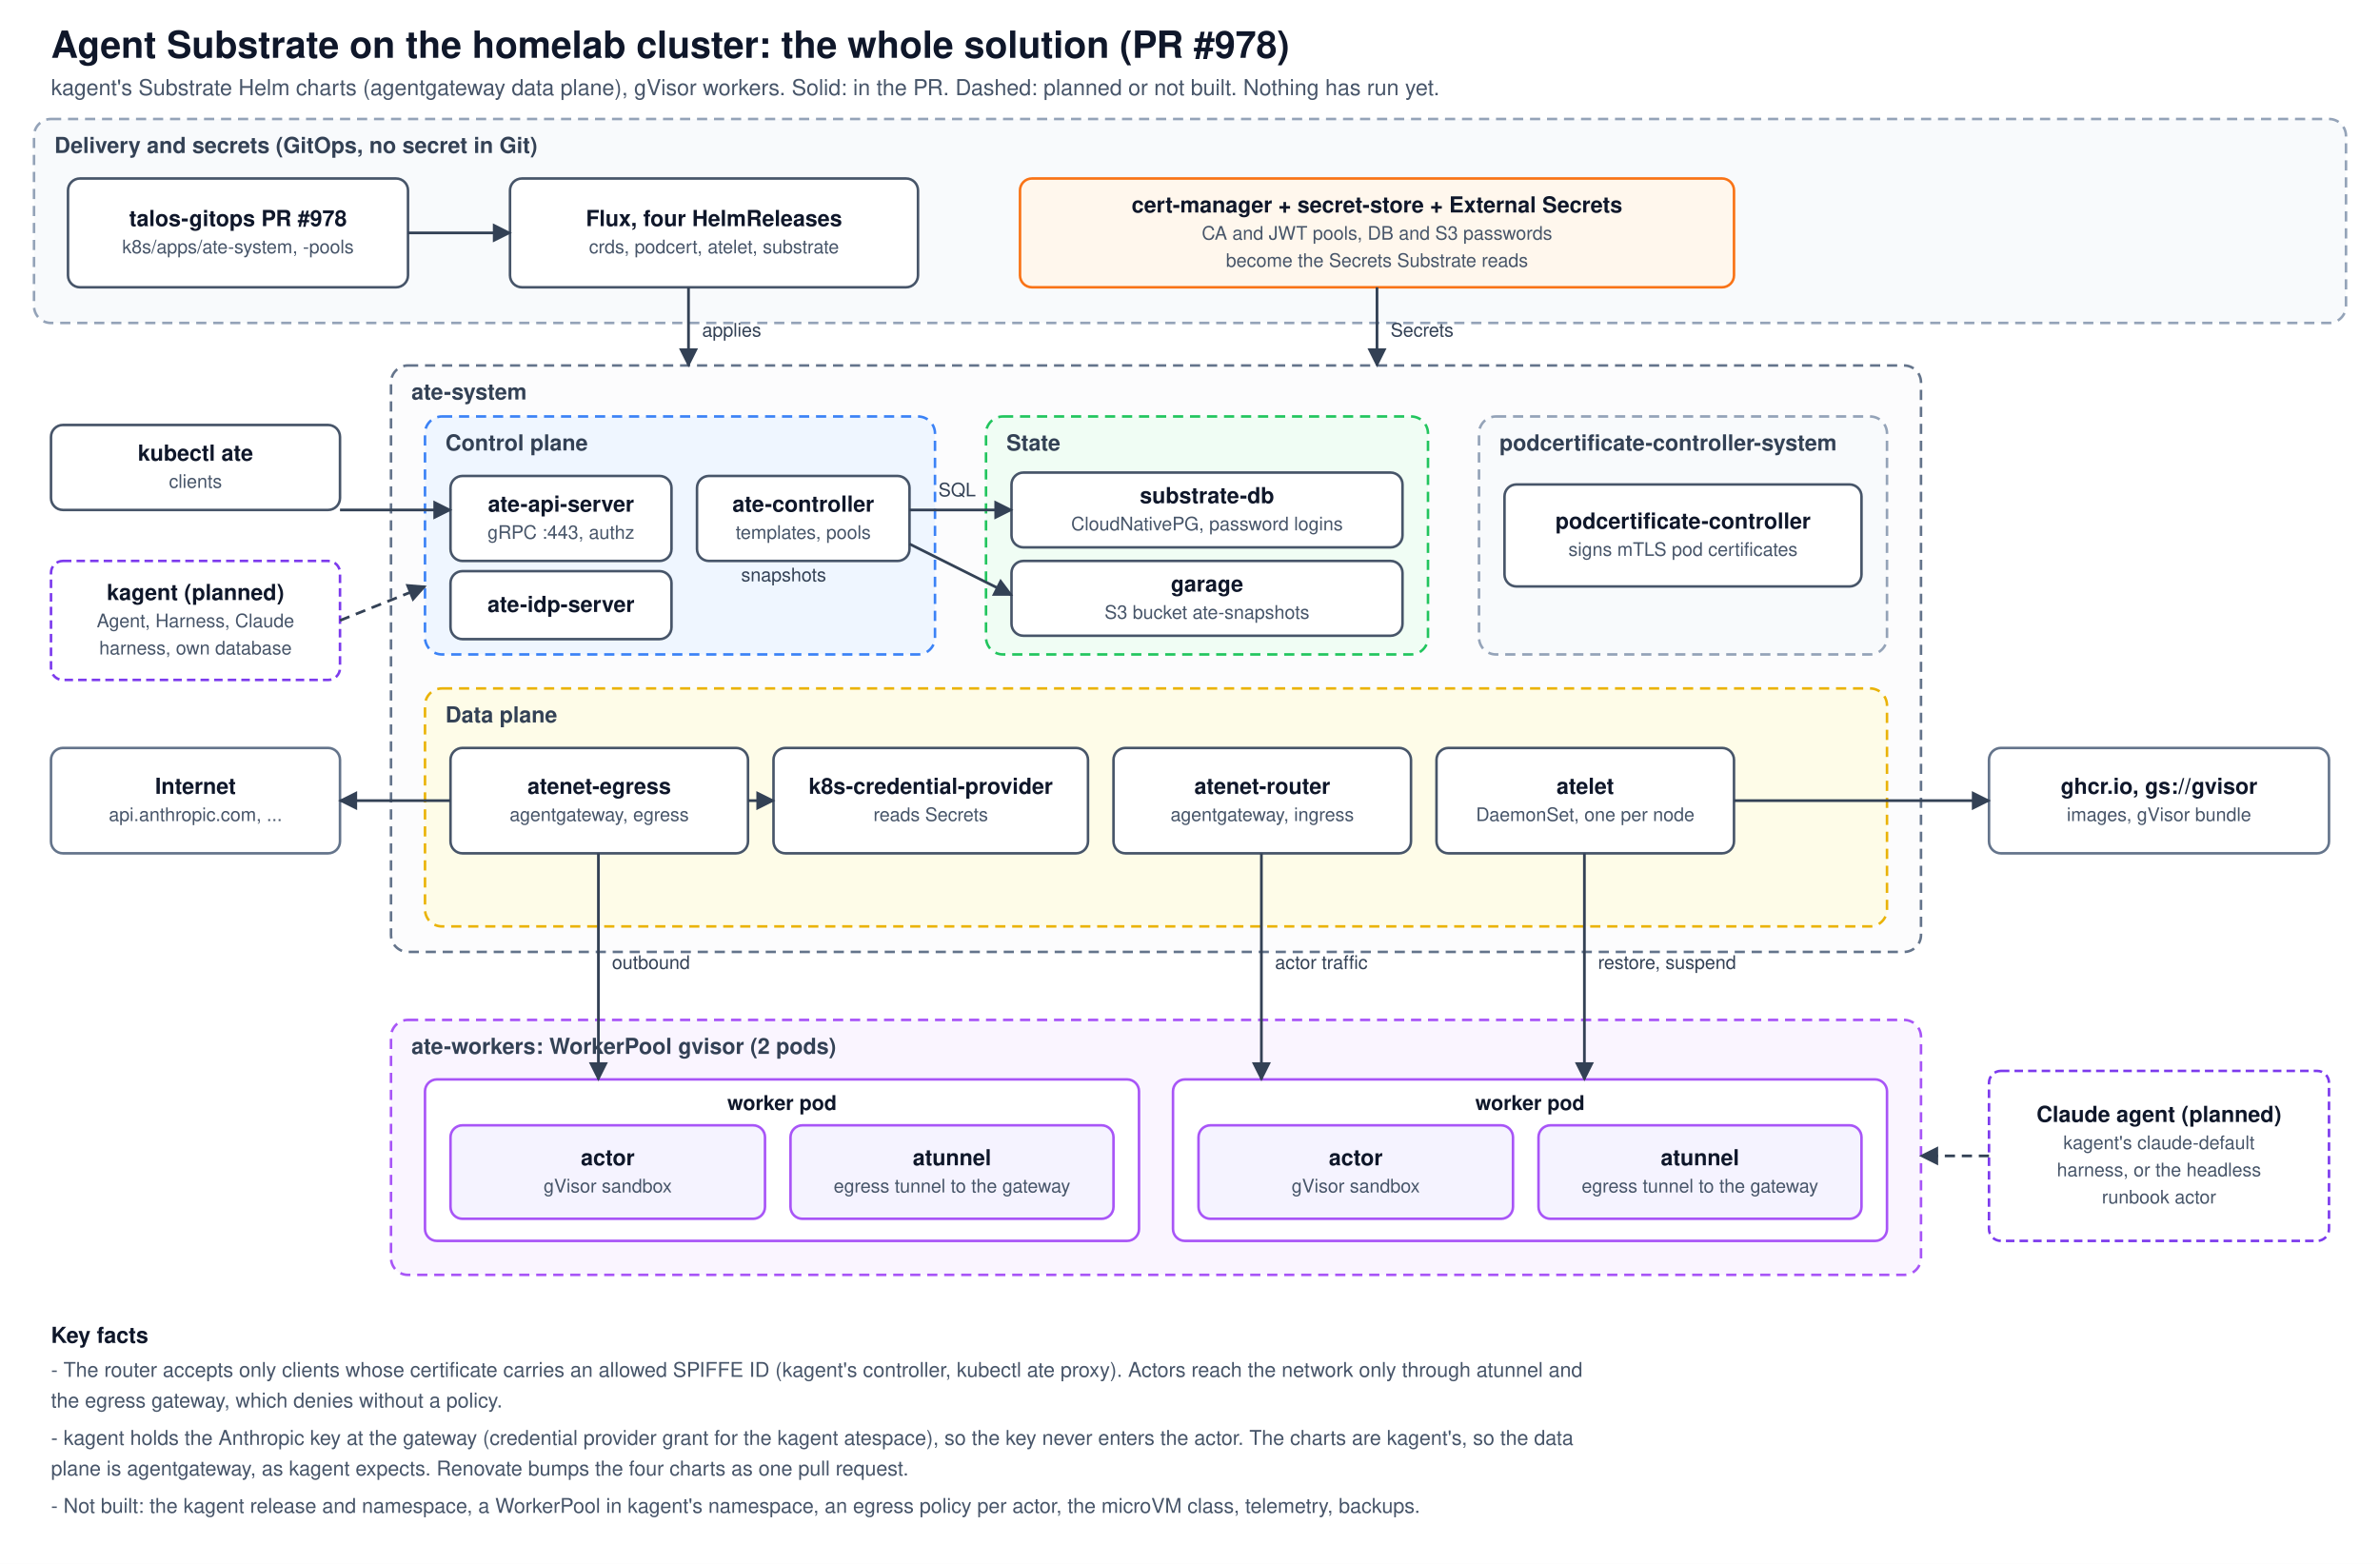
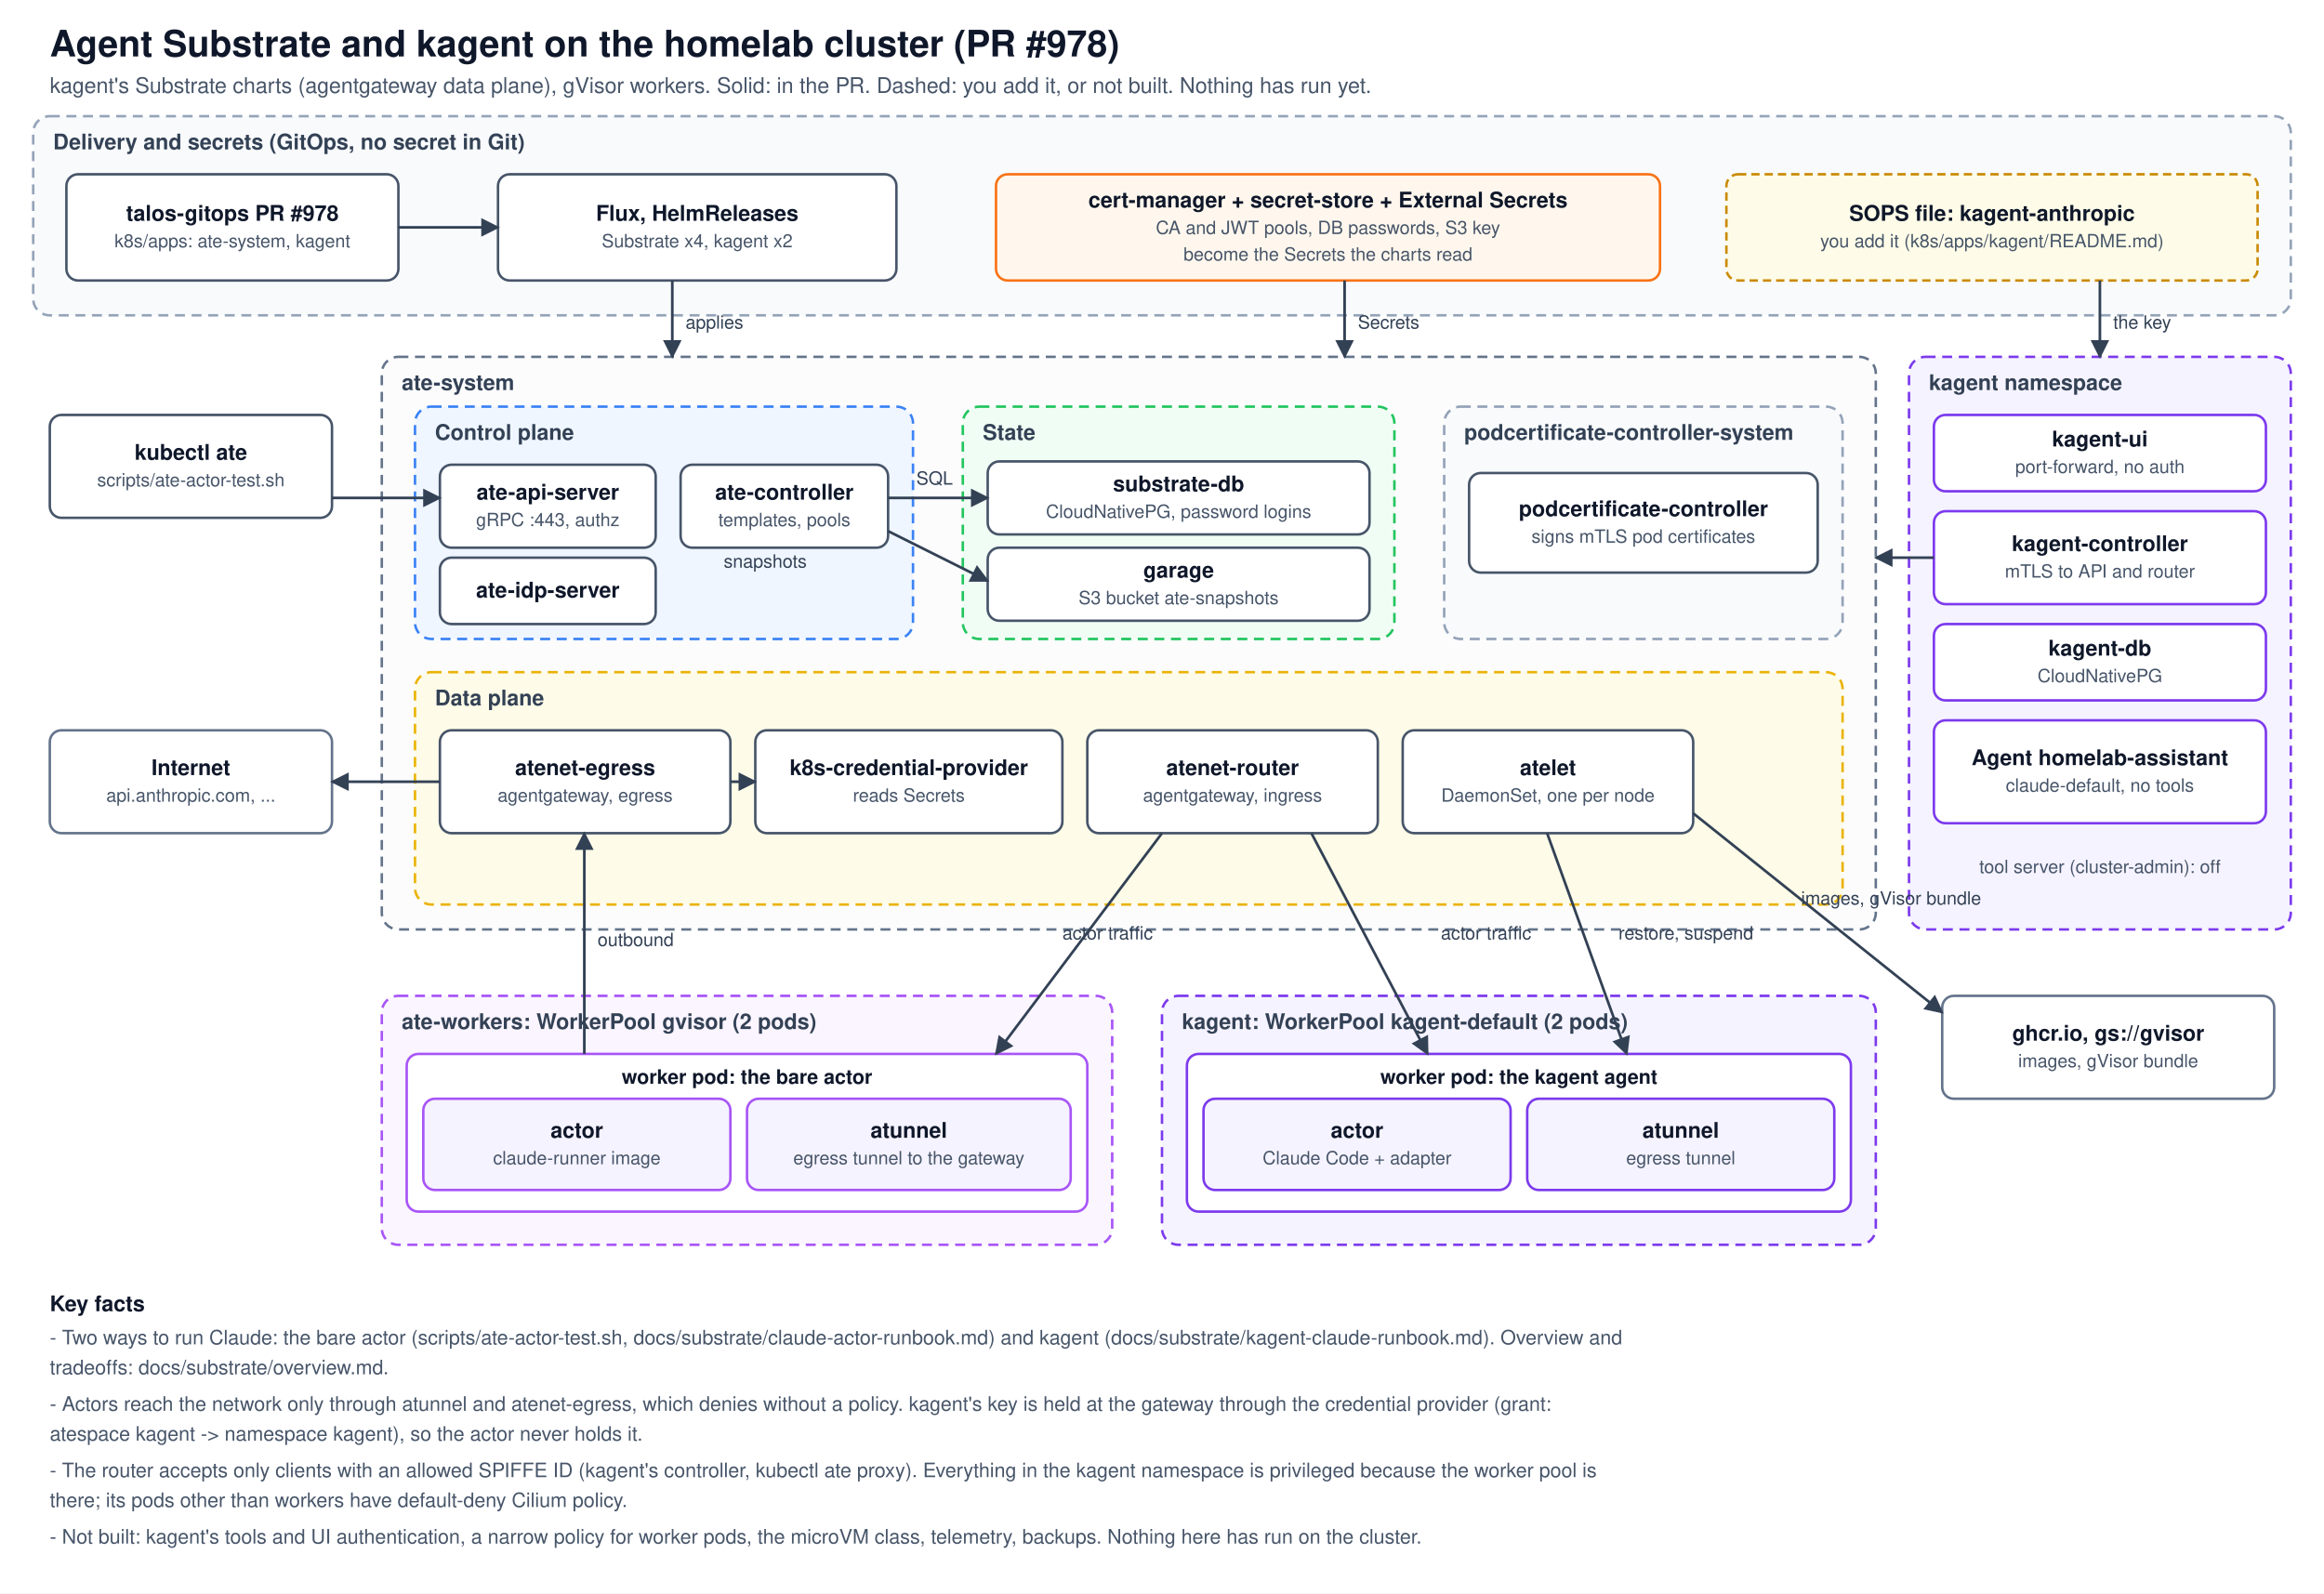
- <svg xmlns="http://www.w3.org/2000/svg" viewBox="0 0 1400 920" width="1400" height="920" font-family="Helvetica, Arial, sans-serif">
+ <svg xmlns="http://www.w3.org/2000/svg" viewBox="0 0 1400 960" width="1400" height="960" font-family="Helvetica, Arial, sans-serif">
  <defs>
    <marker id="ar" viewBox="0 0 10 10" refX="9" refY="5" markerWidth="7" markerHeight="7" orient="auto-start-reverse">
      <path d="M0,0 L10,5 L0,10 z" fill="#334155" />
    </marker>
  </defs>
-   <rect width="1400" height="920" fill="#ffffff" />
-   <text x="30" y="34" font-size="22" fill="#0f172a" text-anchor="start" font-weight="700">Agent Substrate on the homelab cluster: the whole solution (PR #978)</text>
-   <text x="30" y="56" font-size="13" fill="#475569" text-anchor="start">kagent's Substrate Helm charts (agentgateway data plane), gVisor workers. Solid: in the PR. Dashed: planned or not built. Nothing has run yet.</text>
+   <rect width="1400" height="960" fill="#ffffff" />
+   <text x="30" y="34" font-size="22" fill="#0f172a" text-anchor="start" font-weight="700">Agent Substrate and kagent on the homelab cluster (PR #978)</text>
+   <text x="30" y="56" font-size="13" fill="#475569" text-anchor="start">kagent's Substrate charts (agentgateway data plane), gVisor workers. Solid: in the PR. Dashed: you add it, or not built. Nothing has run yet.</text>
  <rect x="20" y="70" width="1360" height="120" rx="10" fill="#f8fafc" stroke="#94a3b8" stroke-width="1.5" stroke-dasharray="6 4" />
  <text x="32" y="90" font-size="13" font-weight="700" fill="#334155">Delivery and secrets (GitOps, no secret in Git)</text>
  <rect x="40" y="105" width="200" height="64" rx="7" fill="#ffffff" stroke="#475569" stroke-width="1.5" />
  <text x="140.0" y="133.0" font-size="13" font-weight="600" text-anchor="middle" fill="#0f172a">talos-gitops PR #978</text>
-   <text x="140.0" y="149.0" font-size="11" text-anchor="middle" fill="#475569">k8s/apps/ate-system, -pools</text>
+   <text x="140.0" y="149.0" font-size="11" text-anchor="middle" fill="#475569">k8s/apps: ate-system, kagent</text>
  <rect x="300" y="105" width="240" height="64" rx="7" fill="#ffffff" stroke="#475569" stroke-width="1.5" />
-   <text x="420.0" y="133.0" font-size="13" font-weight="600" text-anchor="middle" fill="#0f172a">Flux, four HelmReleases</text>
-   <text x="420.0" y="149.0" font-size="11" text-anchor="middle" fill="#475569">crds, podcert, atelet, substrate</text>
-   <rect x="600" y="105" width="420" height="64" rx="7" fill="#fff7ed" stroke="#f97316" stroke-width="1.5" />
-   <text x="810.0" y="125.0" font-size="13" font-weight="600" text-anchor="middle" fill="#0f172a">cert-manager + secret-store + External Secrets</text>
-   <text x="810.0" y="141.0" font-size="11" text-anchor="middle" fill="#475569">CA and JWT pools, DB and S3 passwords</text>
-   <text x="810.0" y="157.0" font-size="11" text-anchor="middle" fill="#475569">become the Secrets Substrate reads</text>
+   <text x="420.0" y="133.0" font-size="13" font-weight="600" text-anchor="middle" fill="#0f172a">Flux, HelmReleases</text>
+   <text x="420.0" y="149.0" font-size="11" text-anchor="middle" fill="#475569">Substrate x4, kagent x2</text>
+   <rect x="600" y="105" width="400" height="64" rx="7" fill="#fff7ed" stroke="#f97316" stroke-width="1.5" />
+   <text x="800.0" y="125.0" font-size="13" font-weight="600" text-anchor="middle" fill="#0f172a">cert-manager + secret-store + External Secrets</text>
+   <text x="800.0" y="141.0" font-size="11" text-anchor="middle" fill="#475569">CA and JWT pools, DB passwords, S3 key</text>
+   <text x="800.0" y="157.0" font-size="11" text-anchor="middle" fill="#475569">become the Secrets the charts read</text>
+   <rect x="1040" y="105" width="320" height="64" rx="7" fill="#fefce8" stroke="#ca8a04" stroke-width="1.5" stroke-dasharray="5 3" />
+   <text x="1200.0" y="133.0" font-size="13" font-weight="600" text-anchor="middle" fill="#0f172a">SOPS file: kagent-anthropic</text>
+   <text x="1200.0" y="149.0" font-size="11" text-anchor="middle" fill="#475569">you add it (k8s/apps/kagent/README.md)</text>
  <line x1="240" y1="137" x2="300" y2="137" stroke="#334155" stroke-width="1.6" marker-end="url(#ar)" />
  <rect x="230" y="215" width="900" height="345" rx="10" fill="#fcfcfd" stroke="#64748b" stroke-width="1.5" stroke-dasharray="6 4" />
  <text x="242" y="235" font-size="13" font-weight="700" fill="#334155">ate-system</text>
  <rect x="250" y="245" width="300" height="140" rx="10" fill="#eff6ff" stroke="#3b82f6" stroke-width="1.5" stroke-dasharray="6 4" />
  <text x="262" y="265" font-size="13" font-weight="700" fill="#334155">Control plane</text>
  <rect x="265" y="280" width="130" height="50" rx="7" fill="#ffffff" stroke="#475569" stroke-width="1.5" />
  <text x="330.0" y="301.0" font-size="13" font-weight="600" text-anchor="middle" fill="#0f172a">ate-api-server</text>
  <text x="330.0" y="317.0" font-size="11" text-anchor="middle" fill="#475569">gRPC :443, authz</text>
  <rect x="410" y="280" width="125" height="50" rx="7" fill="#ffffff" stroke="#475569" stroke-width="1.5" />
  <text x="472.5" y="301.0" font-size="13" font-weight="600" text-anchor="middle" fill="#0f172a">ate-controller</text>
  <text x="472.5" y="317.0" font-size="11" text-anchor="middle" fill="#475569">templates, pools</text>
  <rect x="265" y="336" width="130" height="40" rx="7" fill="#ffffff" stroke="#475569" stroke-width="1.5" />
  <text x="330.0" y="360.0" font-size="13" font-weight="600" text-anchor="middle" fill="#0f172a">ate-idp-server</text>
  <rect x="580" y="245" width="260" height="140" rx="10" fill="#f0fdf4" stroke="#22c55e" stroke-width="1.5" stroke-dasharray="6 4" />
  <text x="592" y="265" font-size="13" font-weight="700" fill="#334155">State</text>
  <rect x="595" y="278" width="230" height="44" rx="7" fill="#ffffff" stroke="#475569" stroke-width="1.5" />
  <text x="710.0" y="296.0" font-size="13" font-weight="600" text-anchor="middle" fill="#0f172a">substrate-db</text>
  <text x="710.0" y="312.0" font-size="11" text-anchor="middle" fill="#475569">CloudNativePG, password logins</text>
  <rect x="595" y="330" width="230" height="44" rx="7" fill="#ffffff" stroke="#475569" stroke-width="1.5" />
  <text x="710.0" y="348.0" font-size="13" font-weight="600" text-anchor="middle" fill="#0f172a">garage</text>
  <text x="710.0" y="364.0" font-size="11" text-anchor="middle" fill="#475569">S3 bucket ate-snapshots</text>
  <rect x="870" y="245" width="240" height="140" rx="10" fill="#f8fafc" stroke="#94a3b8" stroke-width="1.5" stroke-dasharray="6 4" />
  <text x="882" y="265" font-size="13" font-weight="700" fill="#334155">podcertificate-controller-system</text>
  <rect x="885" y="285" width="210" height="60" rx="7" fill="#ffffff" stroke="#475569" stroke-width="1.5" />
  <text x="990.0" y="311.0" font-size="13" font-weight="600" text-anchor="middle" fill="#0f172a">podcertificate-controller</text>
  <text x="990.0" y="327.0" font-size="11" text-anchor="middle" fill="#475569">signs mTLS pod certificates</text>
  <rect x="250" y="405" width="860" height="140" rx="10" fill="#fefce8" stroke="#eab308" stroke-width="1.5" stroke-dasharray="6 4" />
  <text x="262" y="425" font-size="13" font-weight="700" fill="#334155">Data plane</text>
  <rect x="265" y="440" width="175" height="62" rx="7" fill="#ffffff" stroke="#475569" stroke-width="1.5" />
  <text x="352.5" y="467.0" font-size="13" font-weight="600" text-anchor="middle" fill="#0f172a">atenet-egress</text>
  <text x="352.5" y="483.0" font-size="11" text-anchor="middle" fill="#475569">agentgateway, egress</text>
  <rect x="455" y="440" width="185" height="62" rx="7" fill="#ffffff" stroke="#475569" stroke-width="1.5" />
  <text x="547.5" y="467.0" font-size="13" font-weight="600" text-anchor="middle" fill="#0f172a">k8s-credential-provider</text>
  <text x="547.5" y="483.0" font-size="11" text-anchor="middle" fill="#475569">reads Secrets</text>
  <rect x="655" y="440" width="175" height="62" rx="7" fill="#ffffff" stroke="#475569" stroke-width="1.5" />
  <text x="742.5" y="467.0" font-size="13" font-weight="600" text-anchor="middle" fill="#0f172a">atenet-router</text>
  <text x="742.5" y="483.0" font-size="11" text-anchor="middle" fill="#475569">agentgateway, ingress</text>
  <rect x="845" y="440" width="175" height="62" rx="7" fill="#ffffff" stroke="#475569" stroke-width="1.5" />
  <text x="932.5" y="467.0" font-size="13" font-weight="600" text-anchor="middle" fill="#0f172a">atelet</text>
  <text x="932.5" y="483.0" font-size="11" text-anchor="middle" fill="#475569">DaemonSet, one per node</text>
-   <rect x="230" y="600" width="900" height="150" rx="10" fill="#faf5ff" stroke="#a855f7" stroke-width="1.5" stroke-dasharray="6 4" />
+   <rect x="1150" y="215" width="230" height="345" rx="10" fill="#f5f3ff" stroke="#7c3aed" stroke-width="1.5" stroke-dasharray="6 4" />
+   <text x="1162" y="235" font-size="13" font-weight="700" fill="#334155">kagent namespace</text>
+   <rect x="1165" y="250" width="200" height="46" rx="7" fill="#ffffff" stroke="#7c3aed" stroke-width="1.5" />
+   <text x="1265.0" y="269.0" font-size="13" font-weight="600" text-anchor="middle" fill="#0f172a">kagent-ui</text>
+   <text x="1265.0" y="285.0" font-size="11" text-anchor="middle" fill="#475569">port-forward, no auth</text>
+   <rect x="1165" y="308" width="200" height="56" rx="7" fill="#ffffff" stroke="#7c3aed" stroke-width="1.5" />
+   <text x="1265.0" y="332.0" font-size="13" font-weight="600" text-anchor="middle" fill="#0f172a">kagent-controller</text>
+   <text x="1265.0" y="348.0" font-size="11" text-anchor="middle" fill="#475569">mTLS to API and router</text>
+   <rect x="1165" y="376" width="200" height="46" rx="7" fill="#ffffff" stroke="#7c3aed" stroke-width="1.5" />
+   <text x="1265.0" y="395.0" font-size="13" font-weight="600" text-anchor="middle" fill="#0f172a">kagent-db</text>
+   <text x="1265.0" y="411.0" font-size="11" text-anchor="middle" fill="#475569">CloudNativePG</text>
+   <rect x="1165" y="434" width="200" height="62" rx="7" fill="#ffffff" stroke="#7c3aed" stroke-width="1.5" />
+   <text x="1265.0" y="461.0" font-size="13" font-weight="600" text-anchor="middle" fill="#0f172a">Agent homelab-assistant</text>
+   <text x="1265.0" y="477.0" font-size="11" text-anchor="middle" fill="#475569">claude-default, no tools</text>
+   <text x="1265" y="526" font-size="11" fill="#475569" text-anchor="middle">tool server (cluster-admin): off</text>
+   <rect x="230" y="600" width="440" height="150" rx="10" fill="#faf5ff" stroke="#a855f7" stroke-width="1.5" stroke-dasharray="6 4" />
  <text x="242" y="620" font-size="13" font-weight="700" fill="#334155">ate-workers: WorkerPool gvisor (2 pods)</text>
-   <rect x="250" y="635" width="420" height="95" rx="7" fill="#ffffff" stroke="#a855f7" stroke-width="1.5" />
-   <text x="460" y="653" font-size="12" fill="#0f172a" text-anchor="middle" font-weight="700">worker pod</text>
-   <rect x="265" y="662" width="185" height="55" rx="7" fill="#f5f3ff" stroke="#a855f7" stroke-width="1.5" />
-   <text x="357.5" y="685.5" font-size="13" font-weight="600" text-anchor="middle" fill="#0f172a">actor</text>
-   <text x="357.5" y="701.5" font-size="11" text-anchor="middle" fill="#475569">gVisor sandbox</text>
-   <rect x="465" y="662" width="190" height="55" rx="7" fill="#f5f3ff" stroke="#a855f7" stroke-width="1.5" />
-   <text x="560.0" y="685.5" font-size="13" font-weight="600" text-anchor="middle" fill="#0f172a">atunnel</text>
-   <text x="560.0" y="701.5" font-size="11" text-anchor="middle" fill="#475569">egress tunnel to the gateway</text>
-   <rect x="690" y="635" width="420" height="95" rx="7" fill="#ffffff" stroke="#a855f7" stroke-width="1.5" />
-   <text x="900" y="653" font-size="12" fill="#0f172a" text-anchor="middle" font-weight="700">worker pod</text>
-   <rect x="705" y="662" width="185" height="55" rx="7" fill="#f5f3ff" stroke="#a855f7" stroke-width="1.5" />
-   <text x="797.5" y="685.5" font-size="13" font-weight="600" text-anchor="middle" fill="#0f172a">actor</text>
-   <text x="797.5" y="701.5" font-size="11" text-anchor="middle" fill="#475569">gVisor sandbox</text>
-   <rect x="905" y="662" width="190" height="55" rx="7" fill="#f5f3ff" stroke="#a855f7" stroke-width="1.5" />
-   <text x="1000.0" y="685.5" font-size="13" font-weight="600" text-anchor="middle" fill="#0f172a">atunnel</text>
-   <text x="1000.0" y="701.5" font-size="11" text-anchor="middle" fill="#475569">egress tunnel to the gateway</text>
+   <rect x="245" y="635" width="410" height="95" rx="7" fill="#ffffff" stroke="#a855f7" stroke-width="1.5" />
+   <text x="450" y="653" font-size="12" fill="#0f172a" text-anchor="middle" font-weight="700">worker pod: the bare actor</text>
+   <rect x="255" y="662" width="185" height="55" rx="7" fill="#f5f3ff" stroke="#a855f7" stroke-width="1.5" />
+   <text x="347.5" y="685.5" font-size="13" font-weight="600" text-anchor="middle" fill="#0f172a">actor</text>
+   <text x="347.5" y="701.5" font-size="11" text-anchor="middle" fill="#475569">claude-runner image</text>
+   <rect x="450" y="662" width="195" height="55" rx="7" fill="#f5f3ff" stroke="#a855f7" stroke-width="1.5" />
+   <text x="547.5" y="685.5" font-size="13" font-weight="600" text-anchor="middle" fill="#0f172a">atunnel</text>
+   <text x="547.5" y="701.5" font-size="11" text-anchor="middle" fill="#475569">egress tunnel to the gateway</text>
+   <rect x="700" y="600" width="430" height="150" rx="10" fill="#f5f3ff" stroke="#7c3aed" stroke-width="1.5" stroke-dasharray="6 4" />
+   <text x="712" y="620" font-size="13" font-weight="700" fill="#334155">kagent: WorkerPool kagent-default (2 pods)</text>
+   <rect x="715" y="635" width="400" height="95" rx="7" fill="#ffffff" stroke="#7c3aed" stroke-width="1.5" />
+   <text x="915" y="653" font-size="12" fill="#0f172a" text-anchor="middle" font-weight="700">worker pod: the kagent agent</text>
+   <rect x="725" y="662" width="185" height="55" rx="7" fill="#f5f3ff" stroke="#7c3aed" stroke-width="1.5" />
+   <text x="817.5" y="685.5" font-size="13" font-weight="600" text-anchor="middle" fill="#0f172a">actor</text>
+   <text x="817.5" y="701.5" font-size="11" text-anchor="middle" fill="#475569">Claude Code + adapter</text>
+   <rect x="920" y="662" width="185" height="55" rx="7" fill="#f5f3ff" stroke="#7c3aed" stroke-width="1.5" />
+   <text x="1012.5" y="685.5" font-size="13" font-weight="600" text-anchor="middle" fill="#0f172a">atunnel</text>
+   <text x="1012.5" y="701.5" font-size="11" text-anchor="middle" fill="#475569">egress tunnel</text>
  <rect x="30" y="440" width="170" height="62" rx="7" fill="#ffffff" stroke="#64748b" stroke-width="1.5" />
  <text x="115.0" y="467.0" font-size="13" font-weight="600" text-anchor="middle" fill="#0f172a">Internet</text>
  <text x="115.0" y="483.0" font-size="11" text-anchor="middle" fill="#475569">api.anthropic.com, ...</text>
-   <rect x="1170" y="440" width="200" height="62" rx="7" fill="#ffffff" stroke="#64748b" stroke-width="1.5" />
-   <text x="1270.0" y="467.0" font-size="13" font-weight="600" text-anchor="middle" fill="#0f172a">ghcr.io, gs://gvisor</text>
-   <text x="1270.0" y="483.0" font-size="11" text-anchor="middle" fill="#475569">images, gVisor bundle</text>
-   <rect x="30" y="250" width="170" height="50" rx="7" fill="#ffffff" stroke="#475569" stroke-width="1.5" />
-   <text x="115.0" y="271.0" font-size="13" font-weight="600" text-anchor="middle" fill="#0f172a">kubectl ate</text>
-   <text x="115.0" y="287.0" font-size="11" text-anchor="middle" fill="#475569">clients</text>
-   <rect x="30" y="330" width="170" height="70" rx="7" fill="#ffffff" stroke="#7c3aed" stroke-width="1.5" stroke-dasharray="5 3" />
-   <text x="115.0" y="353.0" font-size="13" font-weight="600" text-anchor="middle" fill="#0f172a">kagent (planned)</text>
-   <text x="115.0" y="369.0" font-size="11" text-anchor="middle" fill="#475569">Agent, Harness, Claude</text>
-   <text x="115.0" y="385.0" font-size="11" text-anchor="middle" fill="#475569">harness, own database</text>
-   <rect x="1170" y="630" width="200" height="100" rx="7" fill="#ffffff" stroke="#7c3aed" stroke-width="1.5" stroke-dasharray="5 3" />
-   <text x="1270.0" y="660.0" font-size="13" font-weight="600" text-anchor="middle" fill="#0f172a">Claude agent (planned)</text>
-   <text x="1270.0" y="676.0" font-size="11" text-anchor="middle" fill="#475569">kagent's claude-default</text>
-   <text x="1270.0" y="692.0" font-size="11" text-anchor="middle" fill="#475569">harness, or the headless</text>
-   <text x="1270.0" y="708.0" font-size="11" text-anchor="middle" fill="#475569">runbook actor</text>
+   <rect x="1170" y="600" width="200" height="62" rx="7" fill="#ffffff" stroke="#64748b" stroke-width="1.5" />
+   <text x="1270.0" y="627.0" font-size="13" font-weight="600" text-anchor="middle" fill="#0f172a">ghcr.io, gs://gvisor</text>
+   <text x="1270.0" y="643.0" font-size="11" text-anchor="middle" fill="#475569">images, gVisor bundle</text>
+   <rect x="30" y="250" width="170" height="62" rx="7" fill="#ffffff" stroke="#475569" stroke-width="1.5" />
+   <text x="115.0" y="277.0" font-size="13" font-weight="600" text-anchor="middle" fill="#0f172a">kubectl ate</text>
+   <text x="115.0" y="293.0" font-size="11" text-anchor="middle" fill="#475569">scripts/ate-actor-test.sh</text>
  <line x1="405" y1="169" x2="405" y2="215" stroke="#334155" stroke-width="1.6" marker-end="url(#ar)" />
  <text x="413" y="198" font-size="11" fill="#334155" text-anchor="start">applies</text>
  <line x1="810" y1="169" x2="810" y2="215" stroke="#334155" stroke-width="1.6" marker-end="url(#ar)" />
  <text x="818" y="198" font-size="11" fill="#334155" text-anchor="start">Secrets</text>
+   <line x1="1265" y1="169" x2="1265" y2="215" stroke="#334155" stroke-width="1.6" marker-end="url(#ar)" />
+   <text x="1273" y="198" font-size="11" fill="#334155" text-anchor="start">the key</text>
  <line x1="200" y1="300" x2="265" y2="300" stroke="#334155" stroke-width="1.6" marker-end="url(#ar)" />
-   <line x1="200" y1="365" x2="250" y2="345" stroke="#334155" stroke-width="1.6" stroke-dasharray="6 4" marker-end="url(#ar)" />
  <line x1="535" y1="300" x2="595" y2="300" stroke="#334155" stroke-width="1.6" marker-end="url(#ar)" />
  <text x="552" y="292" font-size="11" fill="#334155" text-anchor="start">SQL</text>
  <line x1="535" y1="320" x2="595" y2="350" stroke="#334155" stroke-width="1.6" marker-end="url(#ar)" />
  <text x="486" y="342" font-size="11" fill="#334155" text-anchor="end">snapshots</text>
-   <line x1="352" y1="502" x2="352" y2="635" stroke="#334155" stroke-width="1.6" marker-end="url(#ar)" />
+   <line x1="1165" y1="336" x2="1130" y2="336" stroke="#334155" stroke-width="1.6" marker-end="url(#ar)" />
+   <line x1="352" y1="635" x2="352" y2="502" stroke="#334155" stroke-width="1.6" marker-end="url(#ar)" />
  <text x="360" y="570" font-size="11" fill="#334155" text-anchor="start">outbound</text>
-   <line x1="742" y1="502" x2="742" y2="635" stroke="#334155" stroke-width="1.6" marker-end="url(#ar)" />
-   <text x="750" y="570" font-size="11" fill="#334155" text-anchor="start">actor traffic</text>
-   <line x1="932" y1="502" x2="932" y2="635" stroke="#334155" stroke-width="1.6" marker-end="url(#ar)" />
-   <text x="940" y="570" font-size="11" fill="#334155" text-anchor="start">restore, suspend</text>
+   <line x1="700" y1="502" x2="600" y2="635" stroke="#334155" stroke-width="1.6" marker-end="url(#ar)" />
+   <text x="640" y="566" font-size="11" fill="#334155" text-anchor="start">actor traffic</text>
+   <line x1="790" y1="502" x2="860" y2="635" stroke="#334155" stroke-width="1.6" marker-end="url(#ar)" />
+   <text x="868" y="566" font-size="11" fill="#334155" text-anchor="start">actor traffic</text>
+   <line x1="932" y1="502" x2="980" y2="635" stroke="#334155" stroke-width="1.6" marker-end="url(#ar)" />
+   <text x="975" y="566" font-size="11" fill="#334155" text-anchor="start">restore, suspend</text>
+   <line x1="1020" y1="490" x2="1170" y2="610" stroke="#334155" stroke-width="1.6" marker-end="url(#ar)" />
+   <text x="1085" y="545" font-size="11" fill="#334155" text-anchor="start">images, gVisor bundle</text>
  <line x1="265" y1="471" x2="200" y2="471" stroke="#334155" stroke-width="1.6" marker-end="url(#ar)" />
  <line x1="440" y1="471" x2="455" y2="471" stroke="#334155" stroke-width="1.6" marker-end="url(#ar)" />
-   <line x1="1020" y1="471" x2="1170" y2="471" stroke="#334155" stroke-width="1.6" marker-end="url(#ar)" />
-   <line x1="1170" y1="680" x2="1130" y2="680" stroke="#334155" stroke-width="1.6" stroke-dasharray="6 4" marker-end="url(#ar)" />
  <text x="30" y="790" font-size="13" fill="#0f172a" text-anchor="start" font-weight="700">Key facts</text>
-   <text x="30" y="810" font-size="12" fill="#475569" text-anchor="start">- The router accepts only clients whose certificate carries an allowed SPIFFE ID (kagent's controller, kubectl ate proxy). Actors reach the network only through atunnel and</text>
-   <text x="30" y="828" font-size="12" fill="#475569" text-anchor="start">  the egress gateway, which denies without a policy.</text>
-   <text x="30" y="850" font-size="12" fill="#475569" text-anchor="start">- kagent holds the Anthropic key at the gateway (credential provider grant for the kagent atespace), so the key never enters the actor. The charts are kagent's, so the data</text>
-   <text x="30" y="868" font-size="12" fill="#475569" text-anchor="start">  plane is agentgateway, as kagent expects. Renovate bumps the four charts as one pull request.</text>
-   <text x="30" y="890" font-size="12" fill="#475569" text-anchor="start">- Not built: the kagent release and namespace, a WorkerPool in kagent's namespace, an egress policy per actor, the microVM class, telemetry, backups.</text>
+   <text x="30" y="810" font-size="12" fill="#475569" text-anchor="start">- Two ways to run Claude: the bare actor (scripts/ate-actor-test.sh, docs/substrate/claude-actor-runbook.md) and kagent (docs/substrate/kagent-claude-runbook.md). Overview and</text>
+   <text x="30" y="828" font-size="12" fill="#475569" text-anchor="start">  tradeoffs: docs/substrate/overview.md.</text>
+   <text x="30" y="850" font-size="12" fill="#475569" text-anchor="start">- Actors reach the network only through atunnel and atenet-egress, which denies without a policy. kagent's key is held at the gateway through the credential provider (grant:</text>
+   <text x="30" y="868" font-size="12" fill="#475569" text-anchor="start">  atespace kagent -&gt; namespace kagent), so the actor never holds it.</text>
+   <text x="30" y="890" font-size="12" fill="#475569" text-anchor="start">- The router accepts only clients with an allowed SPIFFE ID (kagent's controller, kubectl ate proxy). Everything in the kagent namespace is privileged because the worker pool is</text>
+   <text x="30" y="908" font-size="12" fill="#475569" text-anchor="start">  there; its pods other than workers have default-deny Cilium policy.</text>
+   <text x="30" y="930" font-size="12" fill="#475569" text-anchor="start">- Not built: kagent's tools and UI authentication, a narrow policy for worker pods, the microVM class, telemetry, backups. Nothing here has run on the cluster.</text>
</svg>
